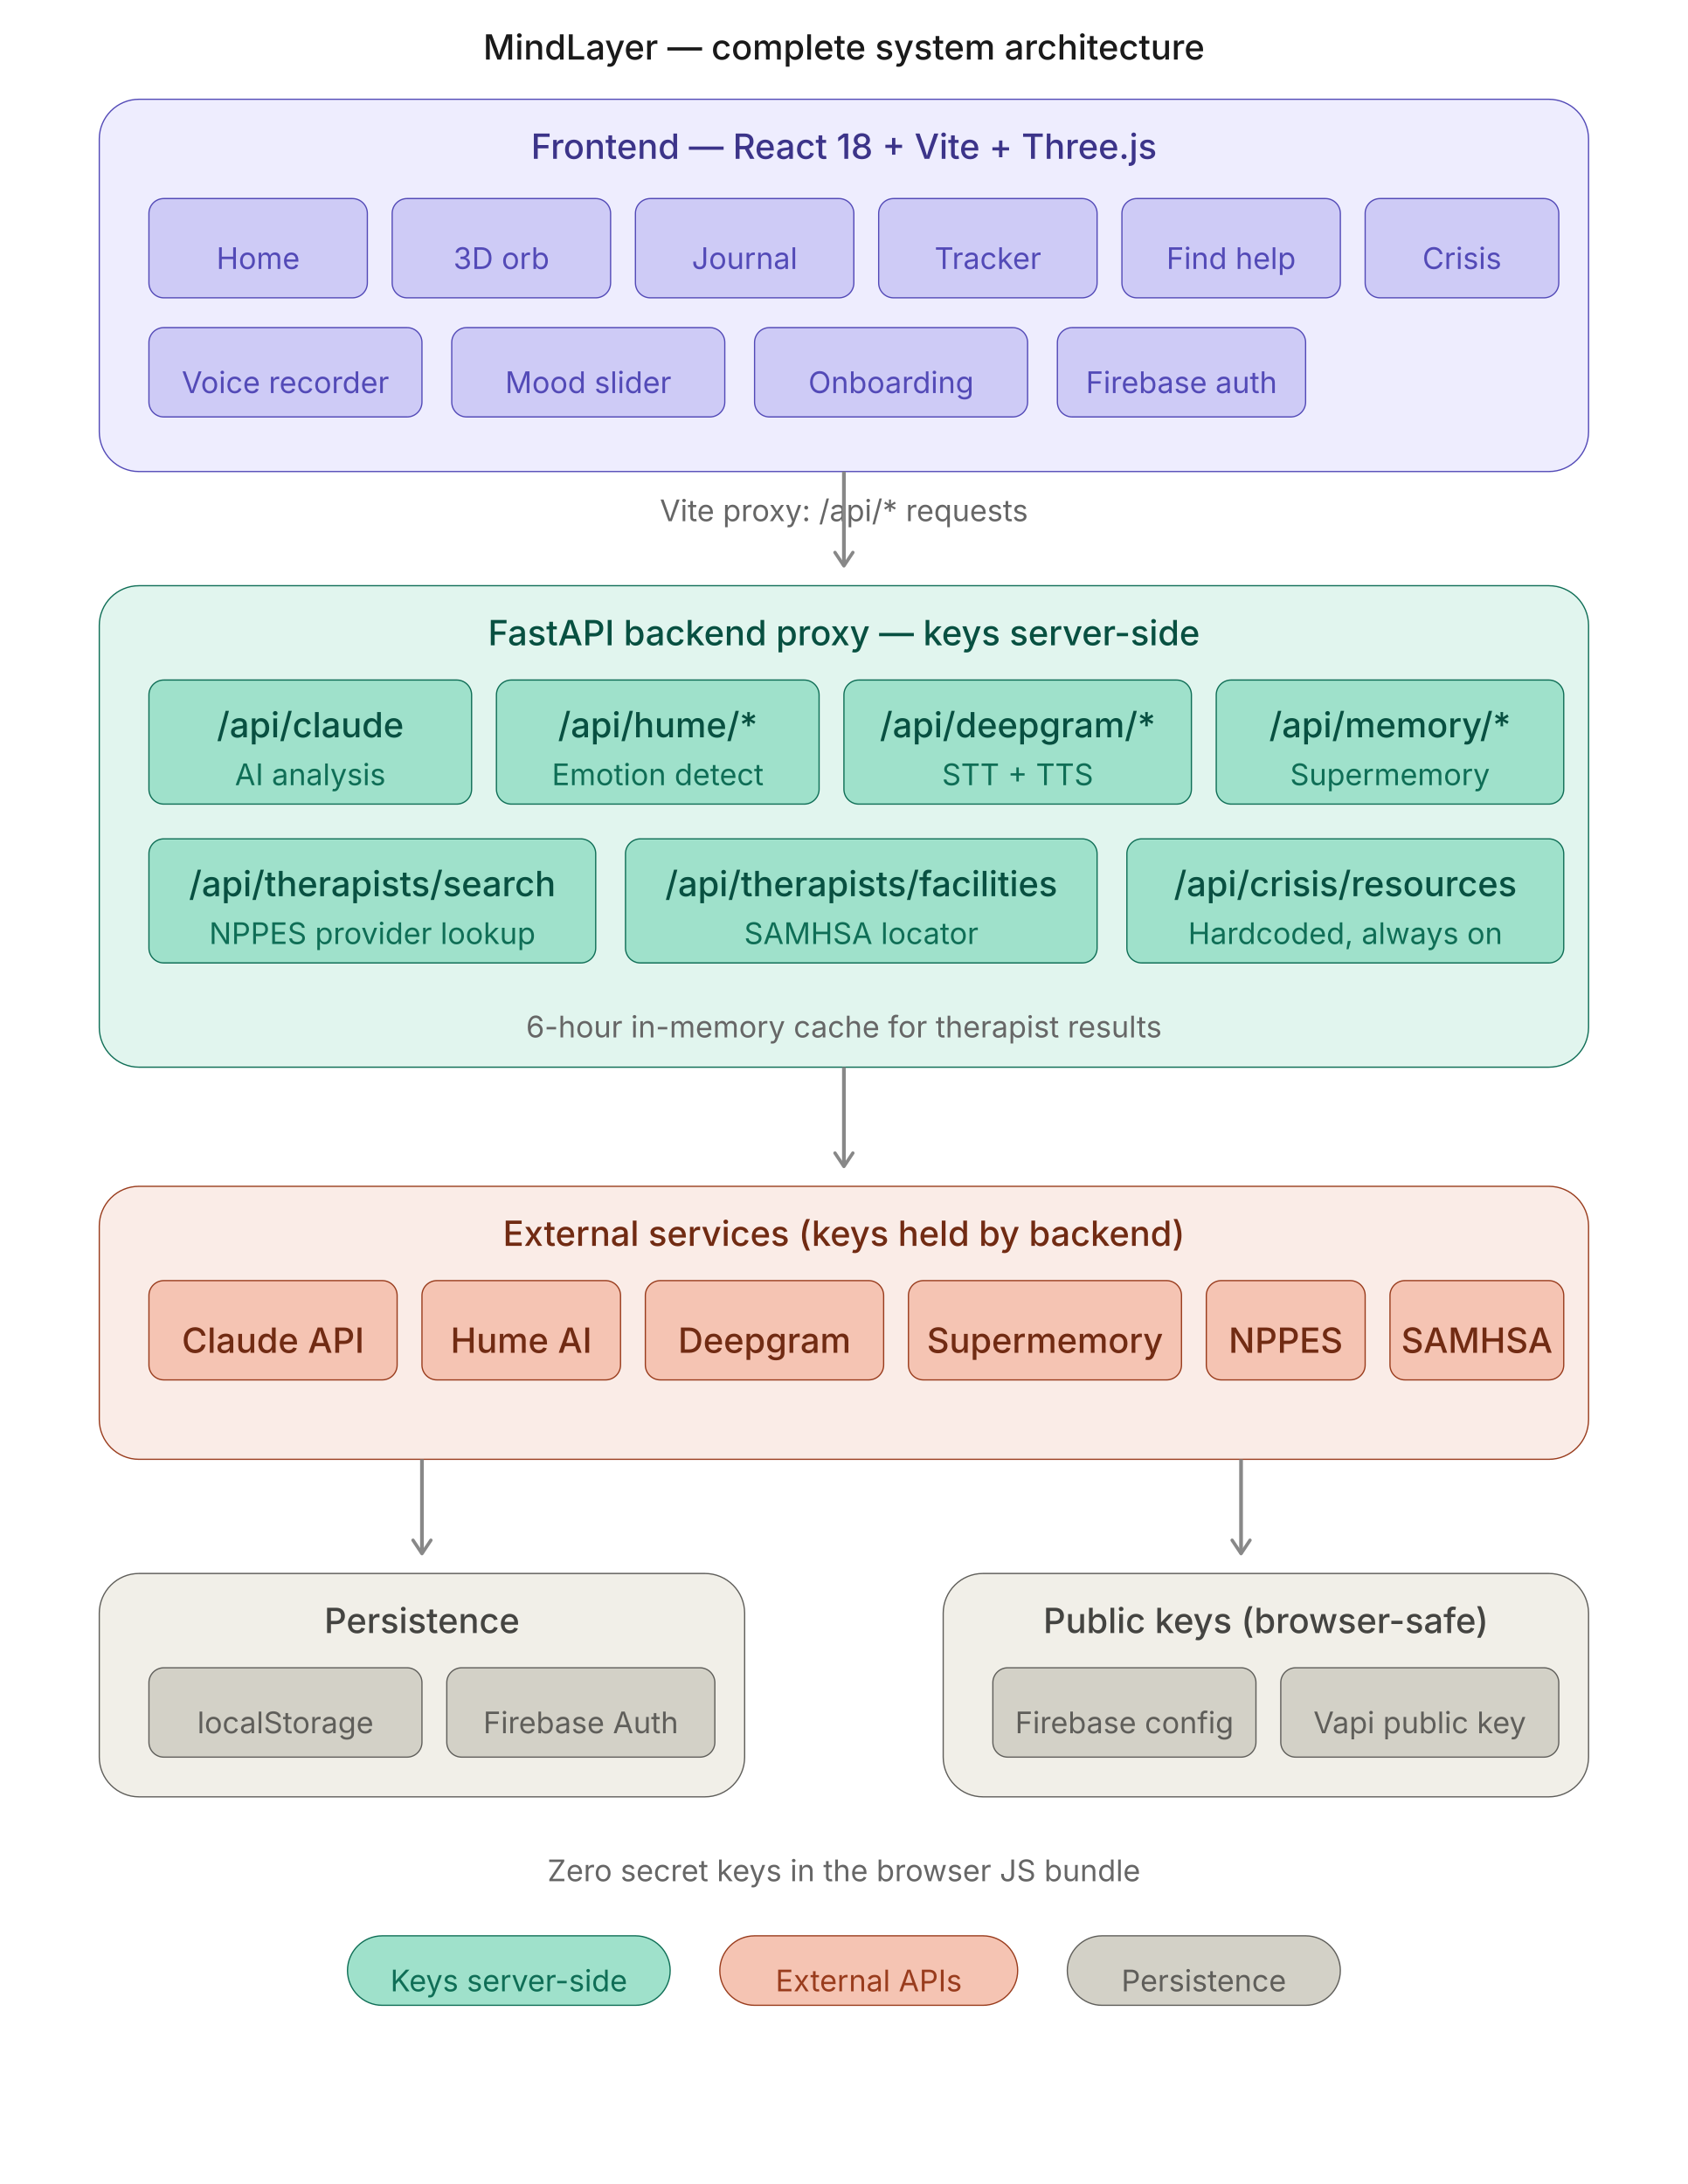
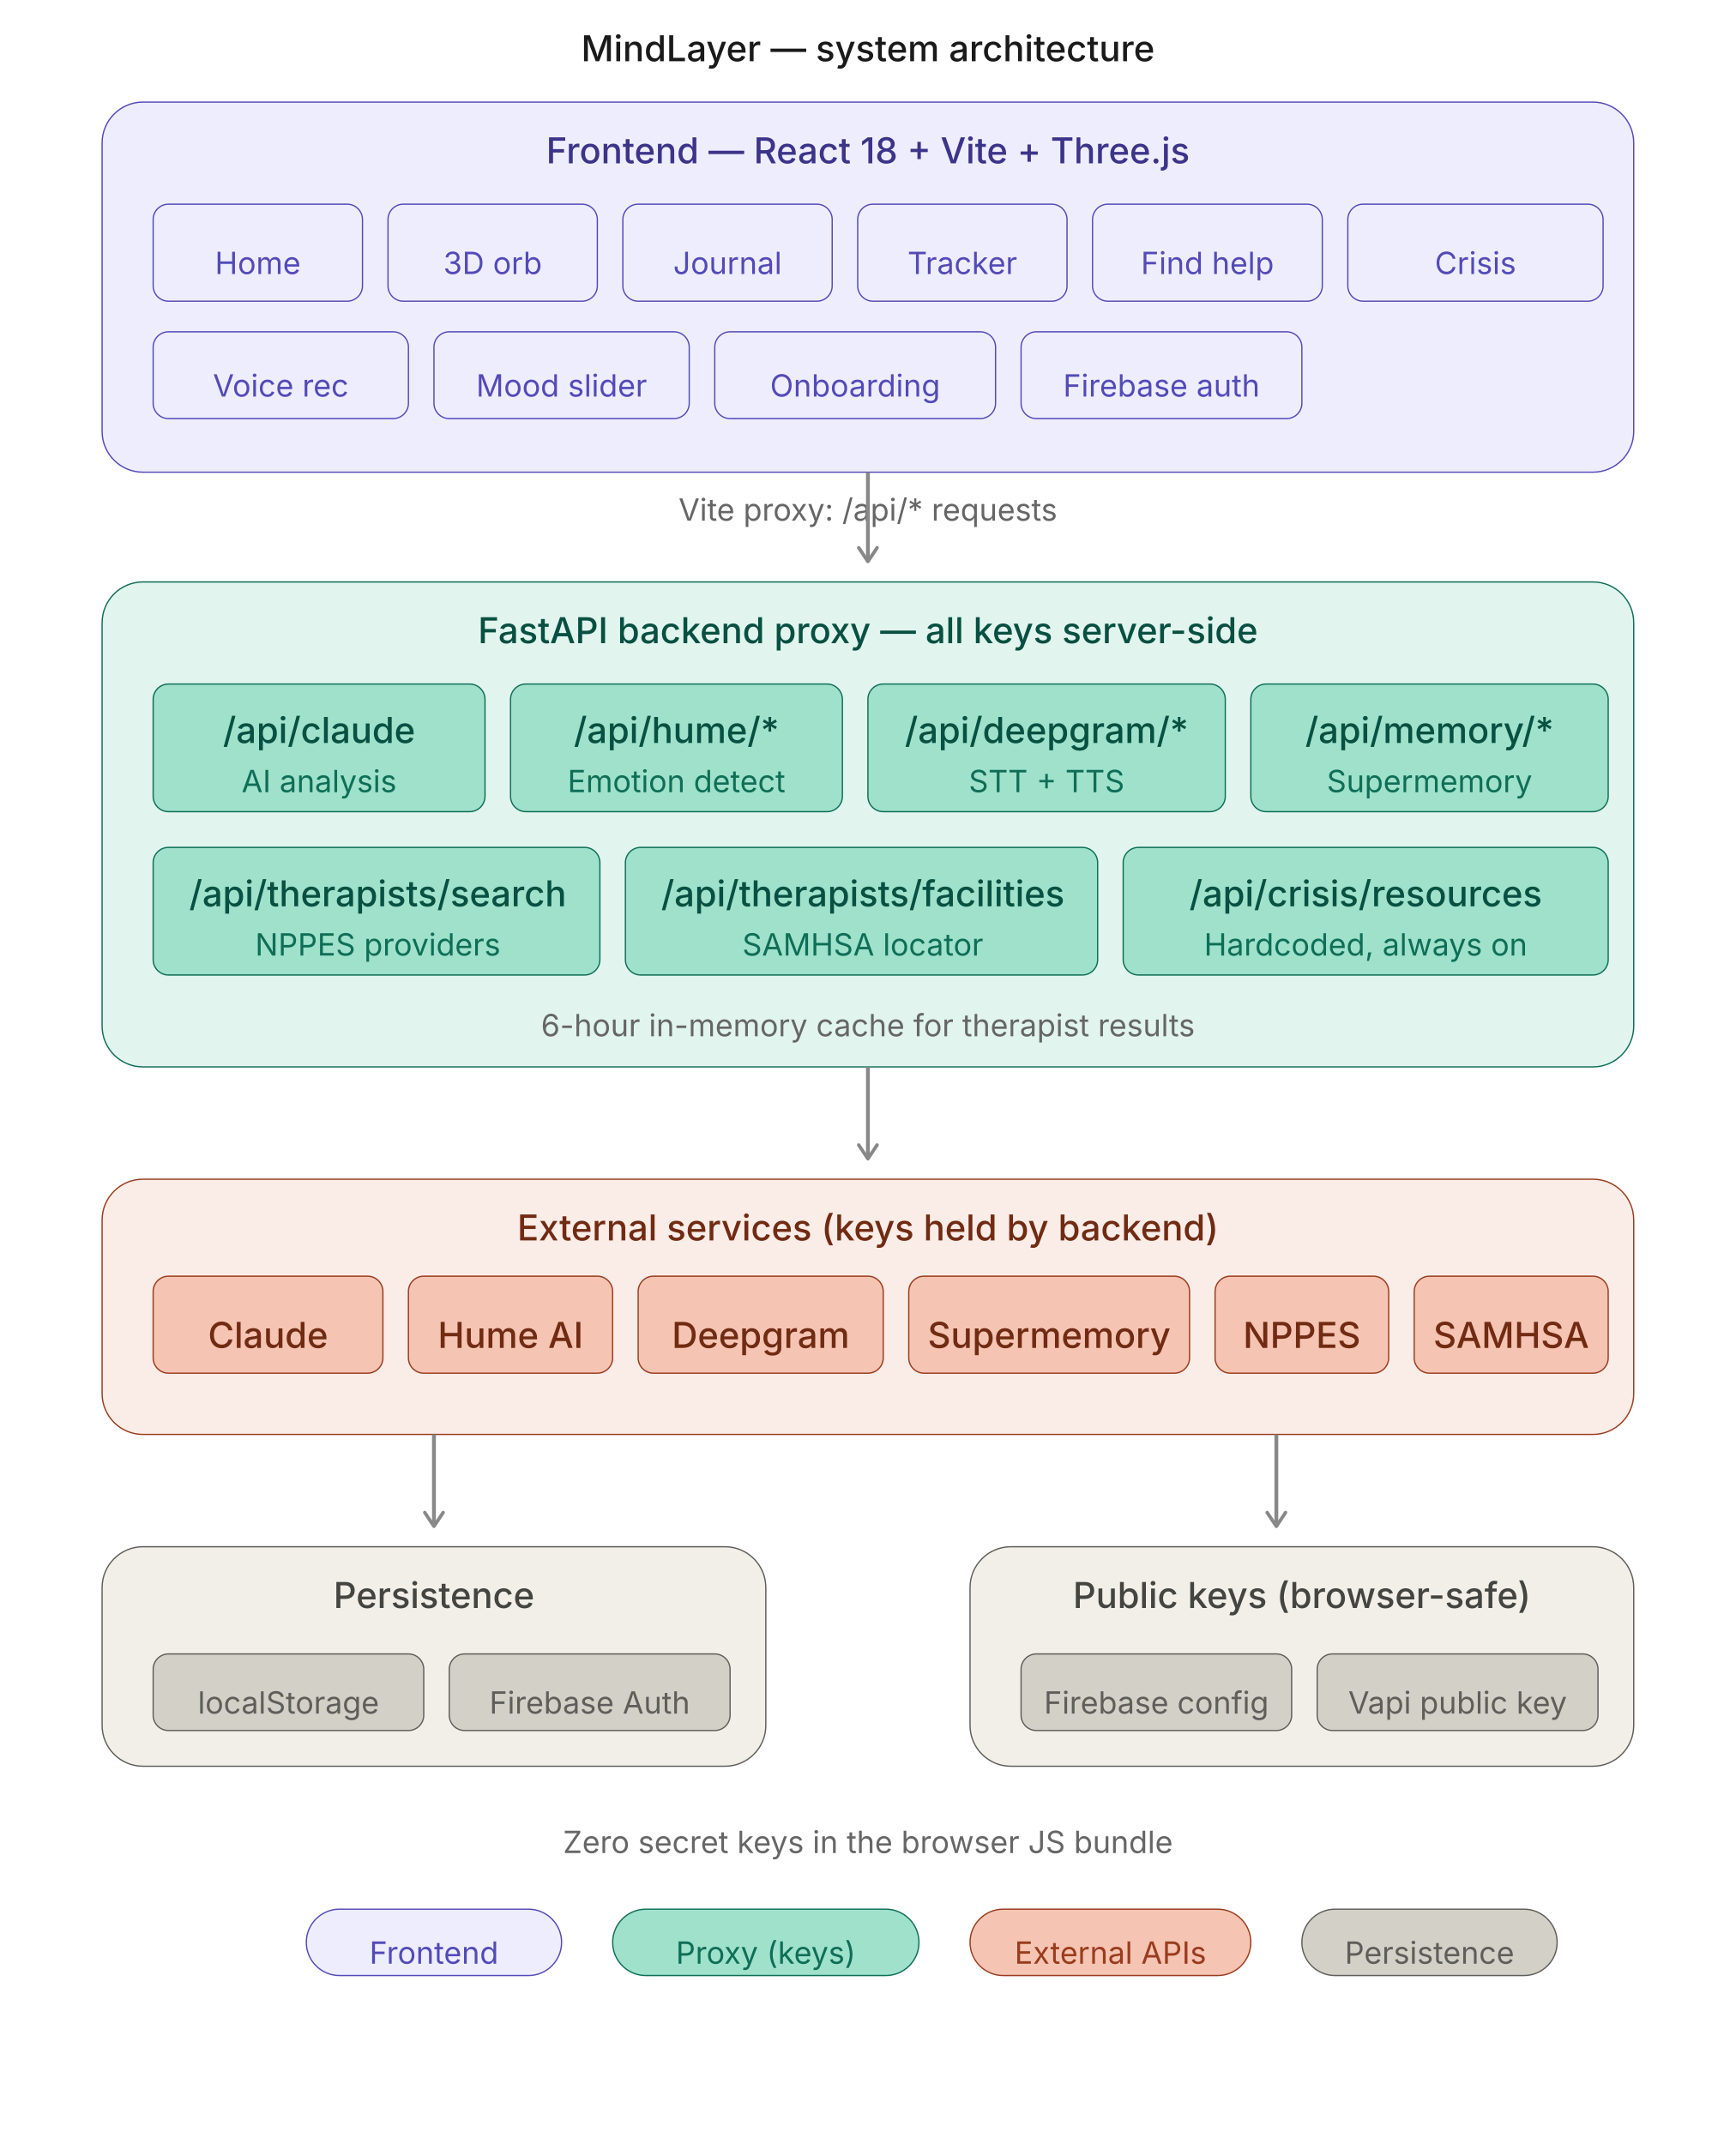
- <svg xmlns="http://www.w3.org/2000/svg" width="680" viewBox="0 0 680 880" style="font-family: -apple-system, BlinkMacSystemFont, 'Segoe UI', sans-serif; background: #fff;">
+ <svg xmlns="http://www.w3.org/2000/svg" width="680" viewBox="0 0 680 840" style="font-family: -apple-system, BlinkMacSystemFont, 'Segoe UI', sans-serif; background: #fff;">
  <style>
    .th { font-size: 14px; font-weight: 500; fill: #1a1a1a; }
-     .ts { font-size: 12px; font-weight: 400; fill: #666; }
+     .ts { font-size: 12px; fill: #666; }
    .purple-box { fill: #EEEDFE; stroke: #534AB7; stroke-width: 0.5; }
-     .purple-inner { fill: #CECBF6; stroke: #534AB7; stroke-width: 0.5; }
    .teal-box { fill: #E1F5EE; stroke: #0F6E56; stroke-width: 0.5; }
    .teal-inner { fill: #9FE1CB; stroke: #0F6E56; stroke-width: 0.5; }
    .coral-box { fill: #FAECE7; stroke: #993C1D; stroke-width: 0.5; }
    .coral-inner { fill: #F5C4B3; stroke: #993C1D; stroke-width: 0.5; }
    .gray-box { fill: #F1EFE8; stroke: #5F5E5A; stroke-width: 0.5; }
    .gray-inner { fill: #D3D1C7; stroke: #5F5E5A; stroke-width: 0.5; }
    .th-purple { font-size: 14px; font-weight: 500; fill: #3C3489; }
    .ts-purple { font-size: 12px; fill: #534AB7; }
    .th-teal { font-size: 14px; font-weight: 500; fill: #085041; }
    .ts-teal { font-size: 12px; fill: #0F6E56; }
    .th-coral { font-size: 14px; font-weight: 500; fill: #712B13; }
    .ts-coral { font-size: 12px; fill: #993C1D; }
    .th-gray { font-size: 14px; font-weight: 500; fill: #444441; }
    .ts-gray { font-size: 12px; fill: #5F5E5A; }
    .arr { stroke: #888; stroke-width: 1.5; }
-     line.arr { marker-end: url(#arrow); }
+     line.arr { marker-end: url(#a); }
  </style>
  <defs>
-     <marker id="arrow" viewBox="0 0 10 10" refX="8" refY="5" markerWidth="6" markerHeight="6" orient="auto-start-reverse">
+     <marker id="a" viewBox="0 0 10 10" refX="8" refY="5" markerWidth="6" markerHeight="6" orient="auto-start-reverse">
      <path d="M2 1L8 5L2 9" fill="none" stroke="#888" stroke-width="1.5" stroke-linecap="round" stroke-linejoin="round" />
    </marker>
  </defs>
-   <text class="th" x="340" y="24" text-anchor="middle">MindLayer — complete system architecture</text>
-   <rect class="purple-box" x="40" y="40" width="600" height="150" rx="16" />
+   <text class="th" x="340" y="24" text-anchor="middle">MindLayer — system architecture</text>
+   <rect class="purple-box" x="40" y="40" width="600" height="145" rx="16" />
  <text class="th-purple" x="340" y="64" text-anchor="middle">Frontend — React 18 + Vite + Three.js</text>
-   <rect class="purple-inner" x="60" y="80" width="88" height="40" rx="6" />
-   <text class="ts-purple" x="104" y="104" text-anchor="middle" dominant-baseline="central">Home</text>
-   <rect class="purple-inner" x="158" y="80" width="88" height="40" rx="6" />
-   <text class="ts-purple" x="202" y="104" text-anchor="middle" dominant-baseline="central">3D orb</text>
-   <rect class="purple-inner" x="256" y="80" width="88" height="40" rx="6" />
-   <text class="ts-purple" x="300" y="104" text-anchor="middle" dominant-baseline="central">Journal</text>
-   <rect class="purple-inner" x="354" y="80" width="88" height="40" rx="6" />
-   <text class="ts-purple" x="398" y="104" text-anchor="middle" dominant-baseline="central">Tracker</text>
-   <rect class="purple-inner" x="452" y="80" width="88" height="40" rx="6" />
-   <text class="ts-purple" x="496" y="104" text-anchor="middle" dominant-baseline="central">Find help</text>
-   <rect class="purple-inner" x="550" y="80" width="78" height="40" rx="6" />
-   <text class="ts-purple" x="589" y="104" text-anchor="middle" dominant-baseline="central">Crisis</text>
-   <rect class="purple-inner" x="60" y="132" width="110" height="36" rx="6" />
-   <text class="ts-purple" x="115" y="154" text-anchor="middle" dominant-baseline="central">Voice recorder</text>
-   <rect class="purple-inner" x="182" y="132" width="110" height="36" rx="6" />
-   <text class="ts-purple" x="237" y="154" text-anchor="middle" dominant-baseline="central">Mood slider</text>
-   <rect class="purple-inner" x="304" y="132" width="110" height="36" rx="6" />
-   <text class="ts-purple" x="359" y="154" text-anchor="middle" dominant-baseline="central">Onboarding</text>
-   <rect class="purple-inner" x="426" y="132" width="100" height="36" rx="6" />
-   <text class="ts-purple" x="476" y="154" text-anchor="middle" dominant-baseline="central">Firebase auth</text>
-   <text class="ts" x="340" y="210" text-anchor="middle">Vite proxy: /api/* requests</text>
-   <line x1="340" y1="190" x2="340" y2="228" class="arr" />
-   <rect class="teal-box" x="40" y="236" width="600" height="194" rx="16" />
-   <text class="th-teal" x="340" y="260" text-anchor="middle">FastAPI backend proxy — keys server-side</text>
-   <rect class="teal-inner" x="60" y="274" width="130" height="50" rx="6" />
-   <text class="th-teal" x="125" y="292" text-anchor="middle" dominant-baseline="central">/api/claude</text>
-   <text class="ts-teal" x="125" y="312" text-anchor="middle" dominant-baseline="central">AI analysis</text>
-   <rect class="teal-inner" x="200" y="274" width="130" height="50" rx="6" />
-   <text class="th-teal" x="265" y="292" text-anchor="middle" dominant-baseline="central">/api/hume/*</text>
-   <text class="ts-teal" x="265" y="312" text-anchor="middle" dominant-baseline="central">Emotion detect</text>
-   <rect class="teal-inner" x="340" y="274" width="140" height="50" rx="6" />
-   <text class="th-teal" x="410" y="292" text-anchor="middle" dominant-baseline="central">/api/deepgram/*</text>
-   <text class="ts-teal" x="410" y="312" text-anchor="middle" dominant-baseline="central">STT + TTS</text>
-   <rect class="teal-inner" x="490" y="274" width="140" height="50" rx="6" />
-   <text class="th-teal" x="560" y="292" text-anchor="middle" dominant-baseline="central">/api/memory/*</text>
-   <text class="ts-teal" x="560" y="312" text-anchor="middle" dominant-baseline="central">Supermemory</text>
-   <rect class="teal-inner" x="60" y="338" width="180" height="50" rx="6" />
-   <text class="th-teal" x="150" y="356" text-anchor="middle" dominant-baseline="central">/api/therapists/search</text>
-   <text class="ts-teal" x="150" y="376" text-anchor="middle" dominant-baseline="central">NPPES provider lookup</text>
-   <rect class="teal-inner" x="252" y="338" width="190" height="50" rx="6" />
-   <text class="th-teal" x="347" y="356" text-anchor="middle" dominant-baseline="central">/api/therapists/facilities</text>
-   <text class="ts-teal" x="347" y="376" text-anchor="middle" dominant-baseline="central">SAMHSA locator</text>
-   <rect class="teal-inner" x="454" y="338" width="176" height="50" rx="6" />
-   <text class="th-teal" x="542" y="356" text-anchor="middle" dominant-baseline="central">/api/crisis/resources</text>
-   <text class="ts-teal" x="542" y="376" text-anchor="middle" dominant-baseline="central">Hardcoded, always on</text>
-   <text class="ts" x="340" y="418" text-anchor="middle">6-hour in-memory cache for therapist results</text>
-   <line x1="340" y1="430" x2="340" y2="470" class="arr" />
-   <rect class="coral-box" x="40" y="478" width="600" height="110" rx="16" />
-   <text class="th-coral" x="340" y="502" text-anchor="middle">External services (keys held by backend)</text>
-   <rect class="coral-inner" x="60" y="516" width="100" height="40" rx="6" />
-   <text class="th-coral" x="110" y="540" text-anchor="middle" dominant-baseline="central">Claude API</text>
-   <rect class="coral-inner" x="170" y="516" width="80" height="40" rx="6" />
-   <text class="th-coral" x="210" y="540" text-anchor="middle" dominant-baseline="central">Hume AI</text>
-   <rect class="coral-inner" x="260" y="516" width="96" height="40" rx="6" />
-   <text class="th-coral" x="308" y="540" text-anchor="middle" dominant-baseline="central">Deepgram</text>
-   <rect class="coral-inner" x="366" y="516" width="110" height="40" rx="6" />
-   <text class="th-coral" x="421" y="540" text-anchor="middle" dominant-baseline="central">Supermemory</text>
-   <rect class="coral-inner" x="486" y="516" width="64" height="40" rx="6" />
-   <text class="th-coral" x="518" y="540" text-anchor="middle" dominant-baseline="central">NPPES</text>
-   <rect class="coral-inner" x="560" y="516" width="70" height="40" rx="6" />
-   <text class="th-coral" x="595" y="540" text-anchor="middle" dominant-baseline="central">SAMHSA</text>
-   <line x1="170" y1="588" x2="170" y2="626" class="arr" />
-   <line x1="500" y1="588" x2="500" y2="626" class="arr" />
-   <rect class="gray-box" x="40" y="634" width="260" height="90" rx="16" />
-   <text class="th-gray" x="170" y="658" text-anchor="middle">Persistence</text>
-   <rect class="gray-inner" x="60" y="672" width="110" height="36" rx="6" />
-   <text class="ts-gray" x="115" y="694" text-anchor="middle" dominant-baseline="central">localStorage</text>
-   <rect class="gray-inner" x="180" y="672" width="108" height="36" rx="6" />
-   <text class="ts-gray" x="234" y="694" text-anchor="middle" dominant-baseline="central">Firebase Auth</text>
-   <rect class="gray-box" x="380" y="634" width="260" height="90" rx="16" />
-   <text class="th-gray" x="510" y="658" text-anchor="middle">Public keys (browser-safe)</text>
-   <rect class="gray-inner" x="400" y="672" width="106" height="36" rx="6" />
-   <text class="ts-gray" x="453" y="694" text-anchor="middle" dominant-baseline="central">Firebase config</text>
-   <rect class="gray-inner" x="516" y="672" width="112" height="36" rx="6" />
-   <text class="ts-gray" x="572" y="694" text-anchor="middle" dominant-baseline="central">Vapi public key</text>
-   <text class="ts" x="340" y="758" text-anchor="middle">Zero secret keys in the browser JS bundle</text>
-   <rect class="teal-inner" x="140" y="780" width="130" height="28" rx="14" />
-   <text class="ts-teal" x="205" y="798" text-anchor="middle" dominant-baseline="central">Keys server-side</text>
-   <rect class="coral-inner" x="290" y="780" width="120" height="28" rx="14" />
-   <text class="ts-coral" x="350" y="798" text-anchor="middle" dominant-baseline="central">External APIs</text>
-   <rect class="gray-inner" x="430" y="780" width="110" height="28" rx="14" />
-   <text class="ts-gray" x="485" y="798" text-anchor="middle" dominant-baseline="central">Persistence</text>
+   <rect class="purple-box" x="60" y="80" width="82" height="38" rx="6" />
+   <text class="ts-purple" x="101" y="103" text-anchor="middle" dominant-baseline="central">Home</text>
+   <rect class="purple-box" x="152" y="80" width="82" height="38" rx="6" />
+   <text class="ts-purple" x="193" y="103" text-anchor="middle" dominant-baseline="central">3D orb</text>
+   <rect class="purple-box" x="244" y="80" width="82" height="38" rx="6" />
+   <text class="ts-purple" x="285" y="103" text-anchor="middle" dominant-baseline="central">Journal</text>
+   <rect class="purple-box" x="336" y="80" width="82" height="38" rx="6" />
+   <text class="ts-purple" x="377" y="103" text-anchor="middle" dominant-baseline="central">Tracker</text>
+   <rect class="purple-box" x="428" y="80" width="90" height="38" rx="6" />
+   <text class="ts-purple" x="473" y="103" text-anchor="middle" dominant-baseline="central">Find help</text>
+   <rect class="purple-box" x="528" y="80" width="100" height="38" rx="6" />
+   <text class="ts-purple" x="578" y="103" text-anchor="middle" dominant-baseline="central">Crisis</text>
+   <rect class="purple-box" x="60" y="130" width="100" height="34" rx="6" />
+   <text class="ts-purple" x="110" y="151" text-anchor="middle" dominant-baseline="central">Voice rec</text>
+   <rect class="purple-box" x="170" y="130" width="100" height="34" rx="6" />
+   <text class="ts-purple" x="220" y="151" text-anchor="middle" dominant-baseline="central">Mood slider</text>
+   <rect class="purple-box" x="280" y="130" width="110" height="34" rx="6" />
+   <text class="ts-purple" x="335" y="151" text-anchor="middle" dominant-baseline="central">Onboarding</text>
+   <rect class="purple-box" x="400" y="130" width="110" height="34" rx="6" />
+   <text class="ts-purple" x="455" y="151" text-anchor="middle" dominant-baseline="central">Firebase auth</text>
+   <text class="ts" x="340" y="204" text-anchor="middle">Vite proxy: /api/* requests</text>
+   <line x1="340" y1="185" x2="340" y2="220" class="arr" />
+   <rect class="teal-box" x="40" y="228" width="600" height="190" rx="16" />
+   <text class="th-teal" x="340" y="252" text-anchor="middle">FastAPI backend proxy — all keys server-side</text>
+   <rect class="teal-inner" x="60" y="268" width="130" height="50" rx="6" />
+   <text class="th-teal" x="125" y="286" text-anchor="middle" dominant-baseline="central">/api/claude</text>
+   <text class="ts-teal" x="125" y="306" text-anchor="middle" dominant-baseline="central">AI analysis</text>
+   <rect class="teal-inner" x="200" y="268" width="130" height="50" rx="6" />
+   <text class="th-teal" x="265" y="286" text-anchor="middle" dominant-baseline="central">/api/hume/*</text>
+   <text class="ts-teal" x="265" y="306" text-anchor="middle" dominant-baseline="central">Emotion detect</text>
+   <rect class="teal-inner" x="340" y="268" width="140" height="50" rx="6" />
+   <text class="th-teal" x="410" y="286" text-anchor="middle" dominant-baseline="central">/api/deepgram/*</text>
+   <text class="ts-teal" x="410" y="306" text-anchor="middle" dominant-baseline="central">STT + TTS</text>
+   <rect class="teal-inner" x="490" y="268" width="140" height="50" rx="6" />
+   <text class="th-teal" x="560" y="286" text-anchor="middle" dominant-baseline="central">/api/memory/*</text>
+   <text class="ts-teal" x="560" y="306" text-anchor="middle" dominant-baseline="central">Supermemory</text>
+   <rect class="teal-inner" x="60" y="332" width="175" height="50" rx="6" />
+   <text class="th-teal" x="148" y="350" text-anchor="middle" dominant-baseline="central">/api/therapists/search</text>
+   <text class="ts-teal" x="148" y="370" text-anchor="middle" dominant-baseline="central">NPPES providers</text>
+   <rect class="teal-inner" x="245" y="332" width="185" height="50" rx="6" />
+   <text class="th-teal" x="338" y="350" text-anchor="middle" dominant-baseline="central">/api/therapists/facilities</text>
+   <text class="ts-teal" x="338" y="370" text-anchor="middle" dominant-baseline="central">SAMHSA locator</text>
+   <rect class="teal-inner" x="440" y="332" width="190" height="50" rx="6" />
+   <text class="th-teal" x="535" y="350" text-anchor="middle" dominant-baseline="central">/api/crisis/resources</text>
+   <text class="ts-teal" x="535" y="370" text-anchor="middle" dominant-baseline="central">Hardcoded, always on</text>
+   <text class="ts" x="340" y="406" text-anchor="middle">6-hour in-memory cache for therapist results</text>
+   <line x1="340" y1="418" x2="340" y2="454" class="arr" />
+   <rect class="coral-box" x="40" y="462" width="600" height="100" rx="16" />
+   <text class="th-coral" x="340" y="486" text-anchor="middle">External services (keys held by backend)</text>
+   <rect class="coral-inner" x="60" y="500" width="90" height="38" rx="6" />
+   <text class="th-coral" x="105" y="523" text-anchor="middle" dominant-baseline="central">Claude</text>
+   <rect class="coral-inner" x="160" y="500" width="80" height="38" rx="6" />
+   <text class="th-coral" x="200" y="523" text-anchor="middle" dominant-baseline="central">Hume AI</text>
+   <rect class="coral-inner" x="250" y="500" width="96" height="38" rx="6" />
+   <text class="th-coral" x="298" y="523" text-anchor="middle" dominant-baseline="central">Deepgram</text>
+   <rect class="coral-inner" x="356" y="500" width="110" height="38" rx="6" />
+   <text class="th-coral" x="411" y="523" text-anchor="middle" dominant-baseline="central">Supermemory</text>
+   <rect class="coral-inner" x="476" y="500" width="68" height="38" rx="6" />
+   <text class="th-coral" x="510" y="523" text-anchor="middle" dominant-baseline="central">NPPES</text>
+   <rect class="coral-inner" x="554" y="500" width="76" height="38" rx="6" />
+   <text class="th-coral" x="592" y="523" text-anchor="middle" dominant-baseline="central">SAMHSA</text>
+   <line x1="170" y1="562" x2="170" y2="598" class="arr" />
+   <line x1="500" y1="562" x2="500" y2="598" class="arr" />
+   <rect class="gray-box" x="40" y="606" width="260" height="86" rx="16" />
+   <text class="th-gray" x="170" y="630" text-anchor="middle">Persistence</text>
+   <rect class="gray-inner" x="60" y="648" width="106" height="30" rx="6" />
+   <text class="ts-gray" x="113" y="667" text-anchor="middle" dominant-baseline="central">localStorage</text>
+   <rect class="gray-inner" x="176" y="648" width="110" height="30" rx="6" />
+   <text class="ts-gray" x="231" y="667" text-anchor="middle" dominant-baseline="central">Firebase Auth</text>
+   <rect class="gray-box" x="380" y="606" width="260" height="86" rx="16" />
+   <text class="th-gray" x="510" y="630" text-anchor="middle">Public keys (browser-safe)</text>
+   <rect class="gray-inner" x="400" y="648" width="106" height="30" rx="6" />
+   <text class="ts-gray" x="453" y="667" text-anchor="middle" dominant-baseline="central">Firebase config</text>
+   <rect class="gray-inner" x="516" y="648" width="110" height="30" rx="6" />
+   <text class="ts-gray" x="571" y="667" text-anchor="middle" dominant-baseline="central">Vapi public key</text>
+   <text class="ts" x="340" y="726" text-anchor="middle">Zero secret keys in the browser JS bundle</text>
+   <rect class="purple-box" x="120" y="748" width="100" height="26" rx="13" />
+   <text class="ts-purple" x="170" y="765" text-anchor="middle" dominant-baseline="central">Frontend</text>
+   <rect class="teal-inner" x="240" y="748" width="120" height="26" rx="13" />
+   <text class="ts-teal" x="300" y="765" text-anchor="middle" dominant-baseline="central">Proxy (keys)</text>
+   <rect class="coral-inner" x="380" y="748" width="110" height="26" rx="13" />
+   <text class="ts-coral" x="435" y="765" text-anchor="middle" dominant-baseline="central">External APIs</text>
+   <rect class="gray-inner" x="510" y="748" width="100" height="26" rx="13" />
+   <text class="ts-gray" x="560" y="765" text-anchor="middle" dominant-baseline="central">Persistence</text>
</svg>
